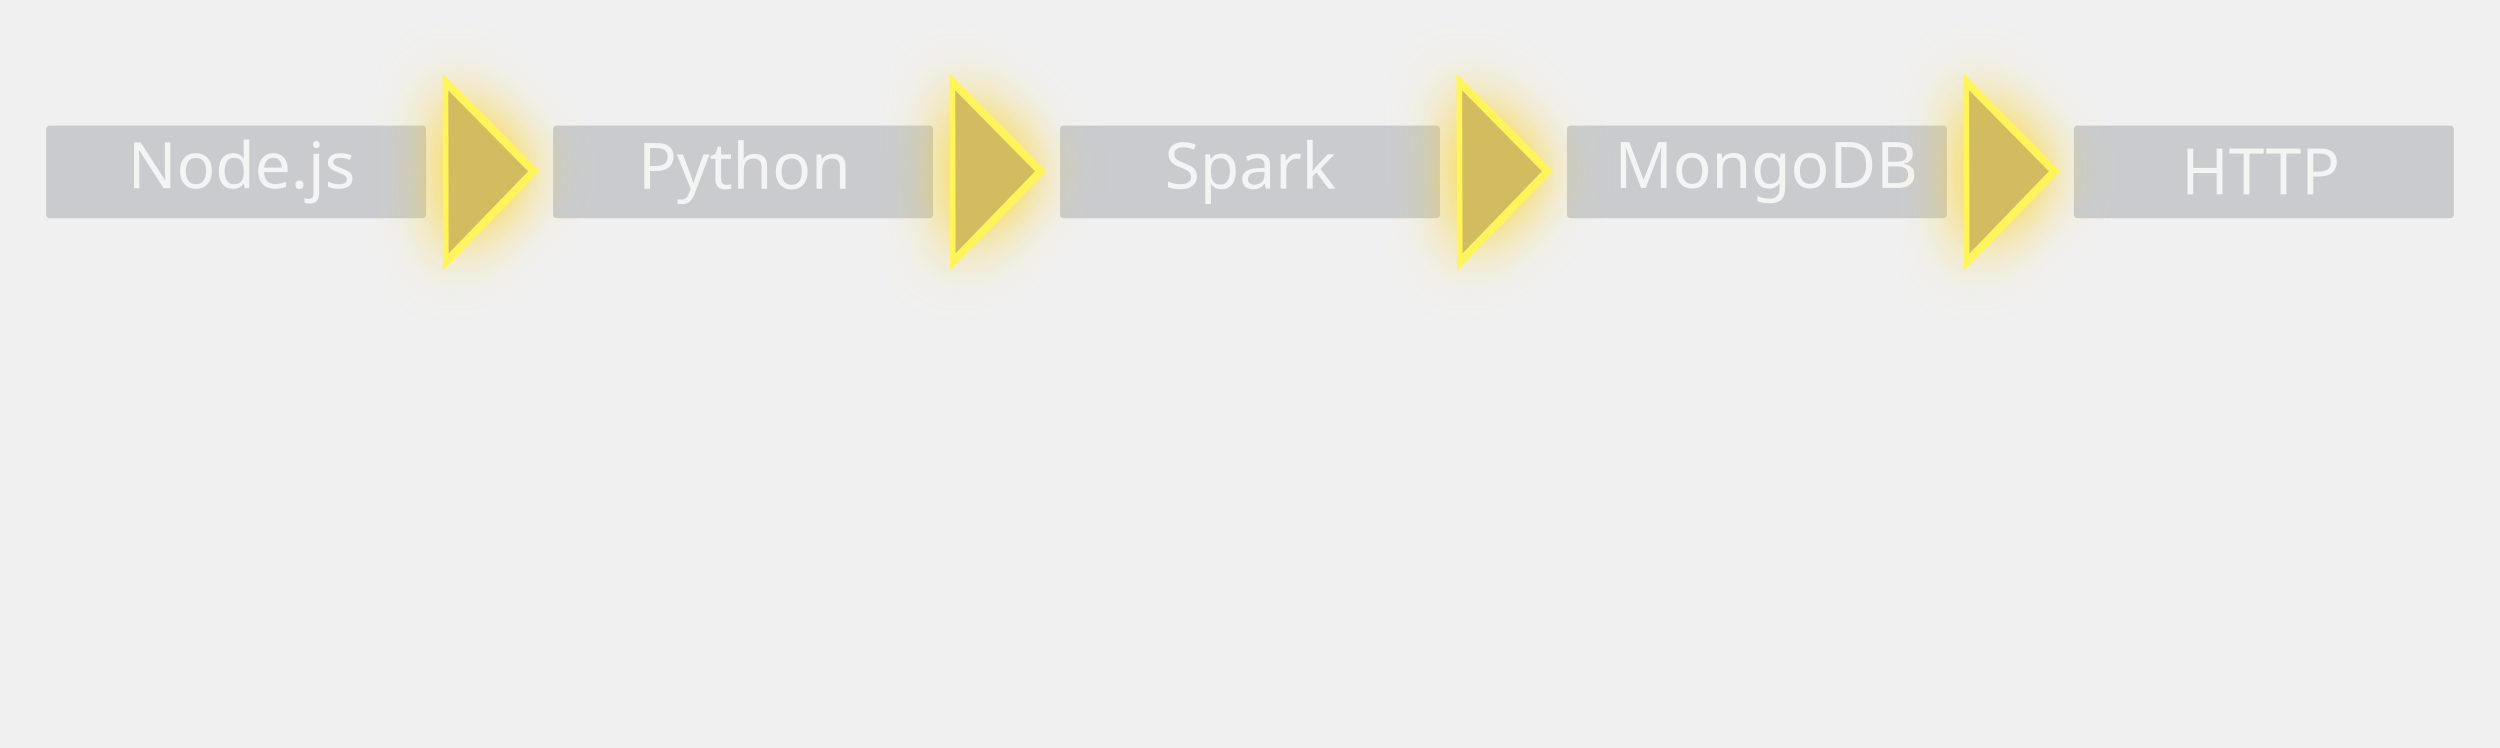
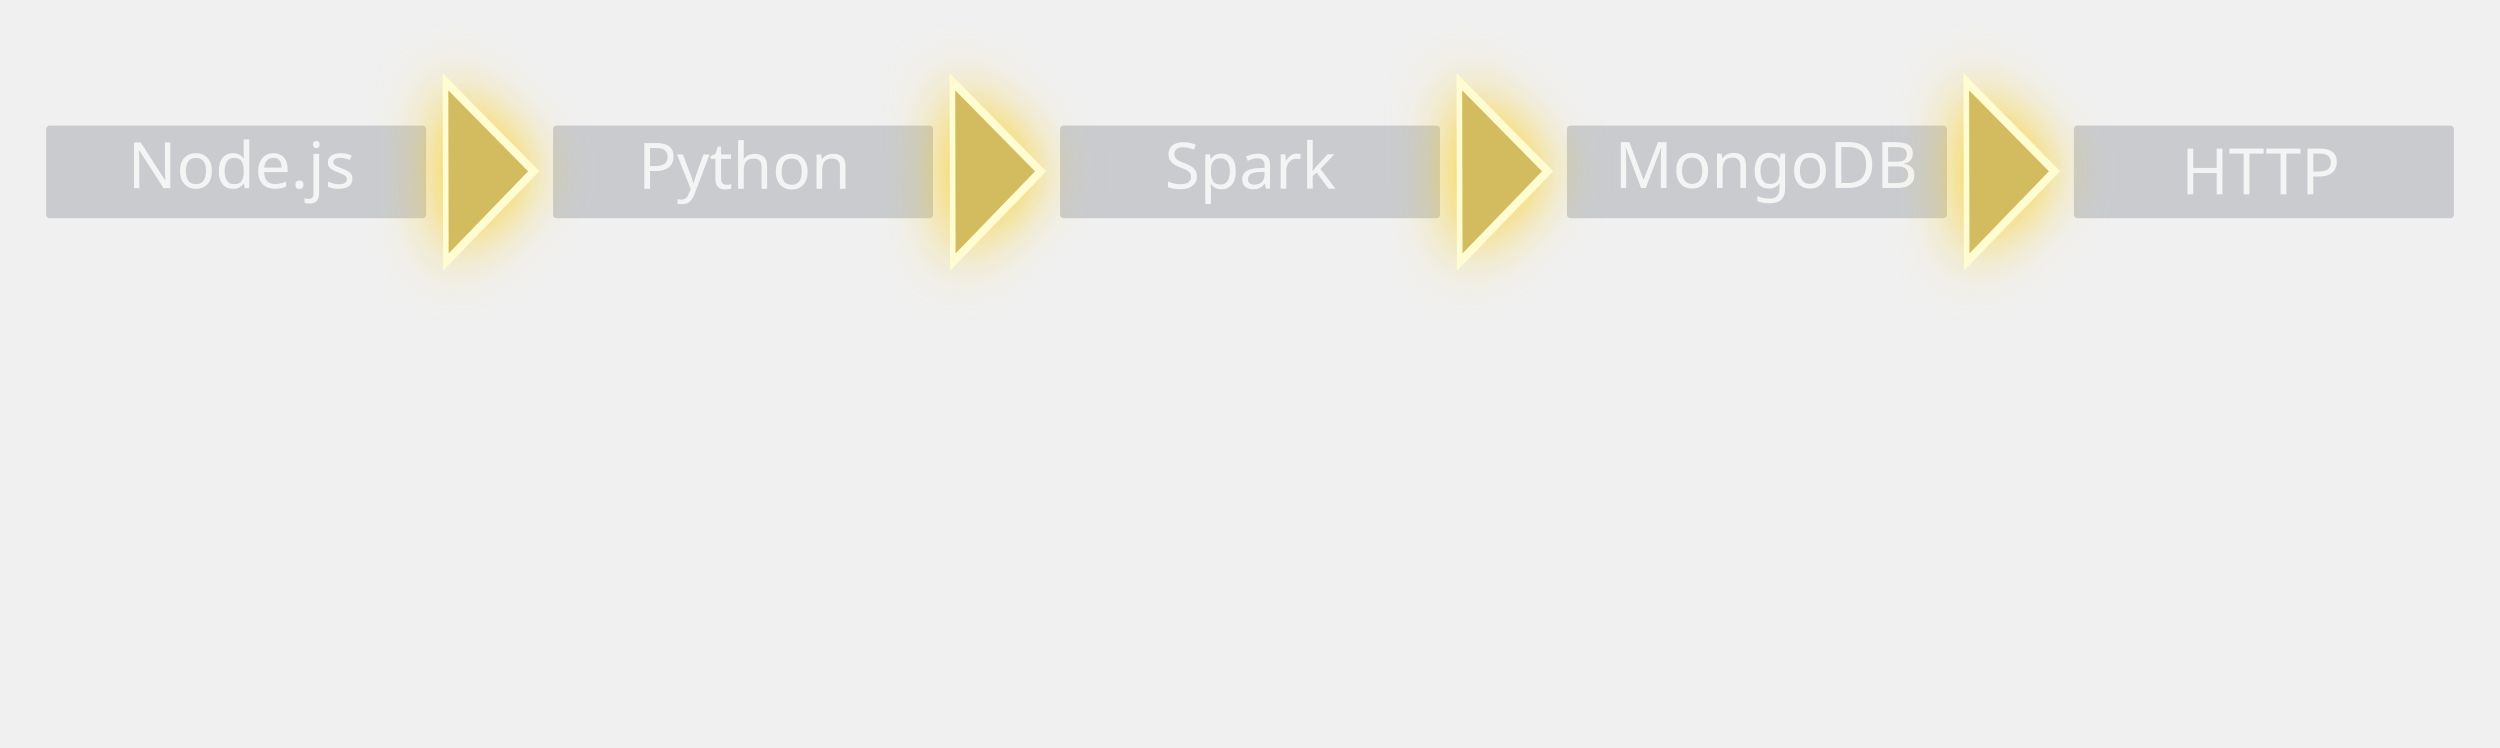
<svg xmlns="http://www.w3.org/2000/svg" width="669" height="200" viewBox="0 0 669 200" id="svg2" version="1.1">
  <defs id="defs4">
    <filter style="color-interpolation-filters:sRGB" id="filter5659" x="-0.047" width="1.093" y="-0.417" height="1.834">
      <feGaussianBlur stdDeviation="8.38" id="feGaussianBlur5661" />
    </filter>
  </defs>
  <g id="layer1" transform="translate(385.2368,-440.2038)">
    <g id="g3455" transform="matrix(0.190573,0,0,0.190573,-123.5289,453.3222)" style="opacity:0.25">
      <rect ry="4.821" y="107.541" x="115.179" height="130" width="533.571" id="rect3338" style="fill:#535d6c" />
      <text id="text3342" y="195.986" x="262.125" style="font-style:normal;font-variant:normal;font-weight:normal;font-stretch:normal;font-size:90px;line-height:125%;font-family:Overpass;-inkscape-font-specification:Overpass;letter-spacing:0px;word-spacing:0px;fill:#ffffff;fill-opacity:1;stroke:none;stroke-width:1px;stroke-linecap:butt;stroke-linejoin:miter;stroke-opacity:1" xml:space="preserve">
        <tspan y="195.986" x="262.125" id="tspan3344">Spark</tspan>
      </text>
    </g>
    <g id="g3460" transform="matrix(0.190573,0,0,0.190573,154.0456,410.0349)" style="opacity:0.25">
      <rect ry="4.821" y="334.684" x="82.321" height="130" width="533.571" id="rect3338-1-8" style="fill:#535d6c" />
      <text id="text3342-3" y="431.192" x="233.07" style="font-style:normal;font-variant:normal;font-weight:normal;font-stretch:normal;font-size:90px;line-height:125%;font-family:Overpass;-inkscape-font-specification:Overpass;letter-spacing:0px;word-spacing:0px;fill:#ffffff;fill-opacity:1;stroke:none;stroke-width:1px;stroke-linecap:butt;stroke-linejoin:miter;stroke-opacity:1" xml:space="preserve">
        <tspan y="431.192" x="233.07" id="tspan3344-4">HTTP</tspan>
      </text>
    </g>
    <g id="g3465" transform="matrix(0.190573,0,0,0.190573,-406.8205,355.8577)" style="opacity:0.25">
      <rect ry="4.821" y="618.969" x="178.036" height="130" width="533.571" id="rect3338-1-8-2" style="fill:#535d6c" />
      <text id="text3342-3-2" y="706.843" x="292.727" style="font-style:normal;font-variant:normal;font-weight:normal;font-stretch:normal;font-size:90px;line-height:125%;font-family:Overpass;-inkscape-font-specification:Overpass;letter-spacing:0px;word-spacing:0px;fill:#ffffff;fill-opacity:1;stroke:none;stroke-width:1px;stroke-linecap:butt;stroke-linejoin:miter;stroke-opacity:1" xml:space="preserve">
        <tspan y="706.843" x="292.727" id="tspan3344-4-4">Node.js</tspan>
      </text>
    </g>
    <g id="g3470" transform="matrix(0.190573,0,0,0.190573,22.59951,313.8155)" style="opacity:0.25">
      <rect ry="4.821" y="839.578" x="60.228" height="130" width="533.571" id="rect3338-1-8-2-5" style="fill:#535d6c" />
      <text id="text3342-3-2-1" y="927.078" x="127.173" style="font-style:normal;font-variant:normal;font-weight:normal;font-stretch:normal;font-size:90px;line-height:125%;font-family:Overpass;-inkscape-font-specification:Overpass;letter-spacing:0px;word-spacing:0px;fill:#ffffff;fill-opacity:1;stroke:none;stroke-width:1px;stroke-linecap:butt;stroke-linejoin:miter;stroke-opacity:1" xml:space="preserve">
        <tspan y="927.078" x="127.173" id="tspan3344-4-4-7">MongoDB</tspan>
      </text>
    </g>
    <g id="g3485" transform="matrix(0.190573,0,0,0.190573,-203.3666,365.7907)" style="opacity:0.25">
      <rect ry="4.821" y="566.848" x="-177.721" height="130" width="533.571" id="rect3338-1-8-2-57" style="fill:#535d6c" />
      <text id="text3342-3-2-16" y="655.622" x="-58.371" style="font-style:normal;font-variant:normal;font-weight:normal;font-stretch:normal;font-size:90px;line-height:125%;font-family:Overpass;-inkscape-font-specification:Overpass;letter-spacing:0px;word-spacing:0px;fill:#ffffff;fill-opacity:1;stroke:none;stroke-width:1px;stroke-linecap:butt;stroke-linejoin:miter;stroke-opacity:1" xml:space="preserve">
        <tspan y="655.622" x="-58.371" id="tspan3344-4-4-9">Python</tspan>
      </text>
    </g>
    <g id="g5573" style="fill:#fdcb00;fill-opacity:1;filter:url(#filter5659)">
      <path style="fill:#fdcb00;fill-opacity:1" id="path3525" d="m -820,-314.487 -92.06,1e-5 46.03,-79.726 46.03,-79.726 46.03,79.726 46.03,79.726 z" transform="matrix(5.847028e-4,0.262072,-0.147774,0.00103695,-311.9695,701.4289)" />
      <path style="fill:#fdcb00;fill-opacity:1" id="path3525-9" d="m -820,-314.487 -92.06,1e-5 46.03,-79.726 46.03,-79.726 46.03,79.726 46.03,79.726 z" transform="matrix(5.847028e-4,0.262072,-0.147774,0.00103695,-176.3131,701.4289)" />
      <path style="fill:#fdcb00;fill-opacity:1" id="path3525-2" d="m -820,-314.487 -92.06,1e-5 46.03,-79.726 46.03,-79.726 46.03,79.726 46.03,79.726 z" transform="matrix(5.847028e-4,0.262072,-0.147774,0.00103695,-40.65671,701.4289)" />
      <path style="fill:#fdcb00;fill-opacity:1" id="path3525-28" d="m -820,-314.487 -92.06,1e-5 46.03,-79.726 46.03,-79.726 46.03,79.726 46.03,79.726 z" transform="matrix(5.847028e-4,0.262072,-0.147774,0.00103695,94.99967,701.4289)" />
    </g>
-     <path transform="matrix(5.847028e-4,0.262072,-0.147774,0.00103695,-311.9695,701.4289)" d="m -820,-314.487 -92.06,1e-5 46.03,-79.726 46.03,-79.726 46.03,79.726 46.03,79.726 z" id="path3525-6" style="fill:#d3bc5f;stroke:#fff55a;stroke-width:10.163;stroke-miterlimit:4;stroke-dasharray:none;stroke-opacity:1" />
-     <path transform="matrix(5.847028e-4,0.262072,-0.147774,0.00103695,-176.3131,701.4289)" d="m -820,-314.487 -92.06,1e-5 46.03,-79.726 46.03,-79.726 46.03,79.726 46.03,79.726 z" id="path3525-9-0" style="fill:#d3bc5f;stroke:#fff55a;stroke-width:10.163;stroke-miterlimit:4;stroke-dasharray:none;stroke-opacity:1" />
-     <path transform="matrix(5.847028e-4,0.262072,-0.147774,0.00103695,-40.6567,701.4289)" d="m -820,-314.487 -92.06,1e-5 46.03,-79.726 46.03,-79.726 46.03,79.726 46.03,79.726 z" id="path3525-2-1" style="fill:#d3bc5f;stroke:#fff55a;stroke-width:10.163;stroke-miterlimit:4;stroke-dasharray:none;stroke-opacity:1" />
-     <path transform="matrix(5.847028e-4,0.262072,-0.147774,0.00103695,94.99968,701.4289)" d="m -820,-314.487 -92.06,1e-5 46.03,-79.726 46.03,-79.726 46.03,79.726 46.03,79.726 z" id="path3525-28-0" style="fill:#d3bc5f;stroke:#fff55a;stroke-width:10.163;stroke-miterlimit:4;stroke-dasharray:none;stroke-opacity:1" />
+     <path transform="matrix(5.847028e-4,0.262072,-0.147774,0.00103695,-311.9695,701.4289)" d="m -820,-314.487 -92.06,1e-5 46.03,-79.726 46.03,-79.726 46.03,79.726 46.03,79.726 z" id="path3525-6" style="fill:#d3bc5f;stroke:#fffcd1;stroke-width:10.163;stroke-miterlimit:4;stroke-dasharray:none;stroke-opacity:1" />
+     <path transform="matrix(5.847028e-4,0.262072,-0.147774,0.00103695,-176.3131,701.4289)" d="m -820,-314.487 -92.06,1e-5 46.03,-79.726 46.03,-79.726 46.03,79.726 46.03,79.726 z" id="path3525-9-0" style="fill:#d3bc5f;stroke:#fffcd1;stroke-width:10.163;stroke-miterlimit:4;stroke-dasharray:none;stroke-opacity:1" />
+     <path transform="matrix(5.847028e-4,0.262072,-0.147774,0.00103695,-40.6567,701.4289)" d="m -820,-314.487 -92.06,1e-5 46.03,-79.726 46.03,-79.726 46.03,79.726 46.03,79.726 z" id="path3525-2-1" style="fill:#d3bc5f;stroke:#fffcd1;stroke-width:10.163;stroke-miterlimit:4;stroke-dasharray:none;stroke-opacity:1" />
+     <path transform="matrix(5.847028e-4,0.262072,-0.147774,0.00103695,94.99968,701.4289)" d="m -820,-314.487 -92.06,1e-5 46.03,-79.726 46.03,-79.726 46.03,79.726 46.03,79.726 z" id="path3525-28-0" style="fill:#d3bc5f;stroke:#fffcd1;stroke-width:10.163;stroke-miterlimit:4;stroke-dasharray:none;stroke-opacity:1" />
  </g>
</svg>
